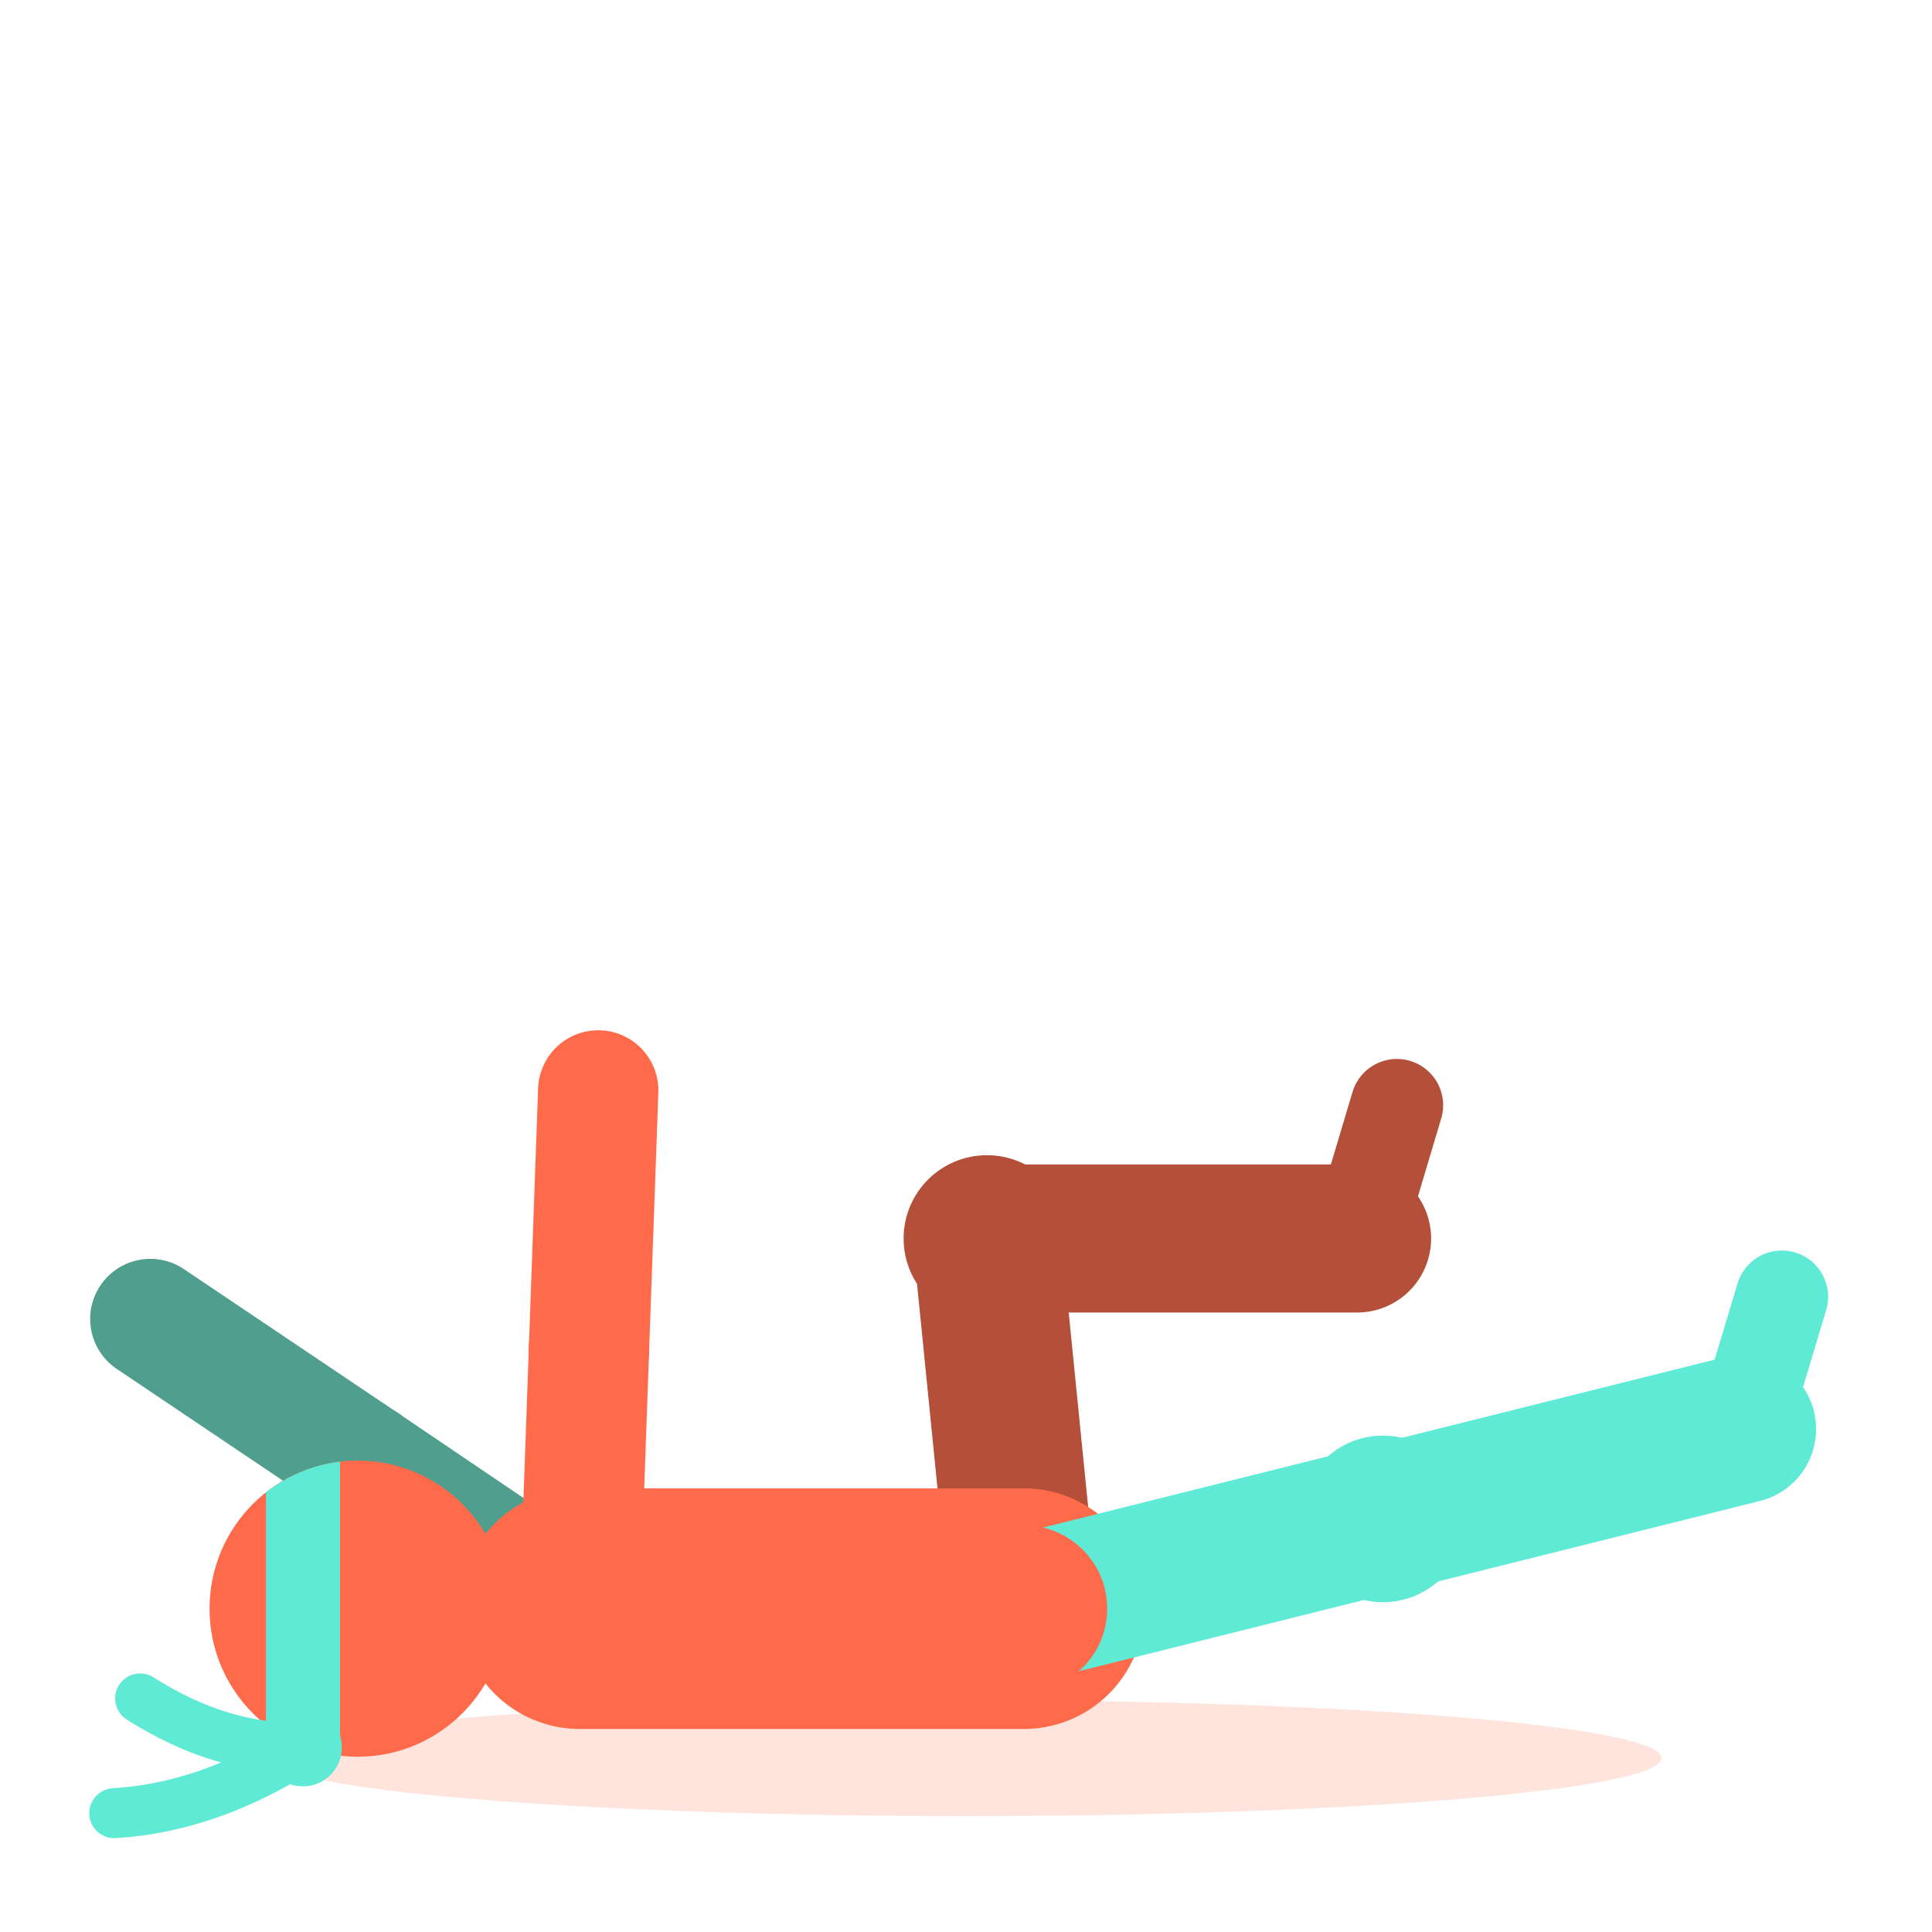
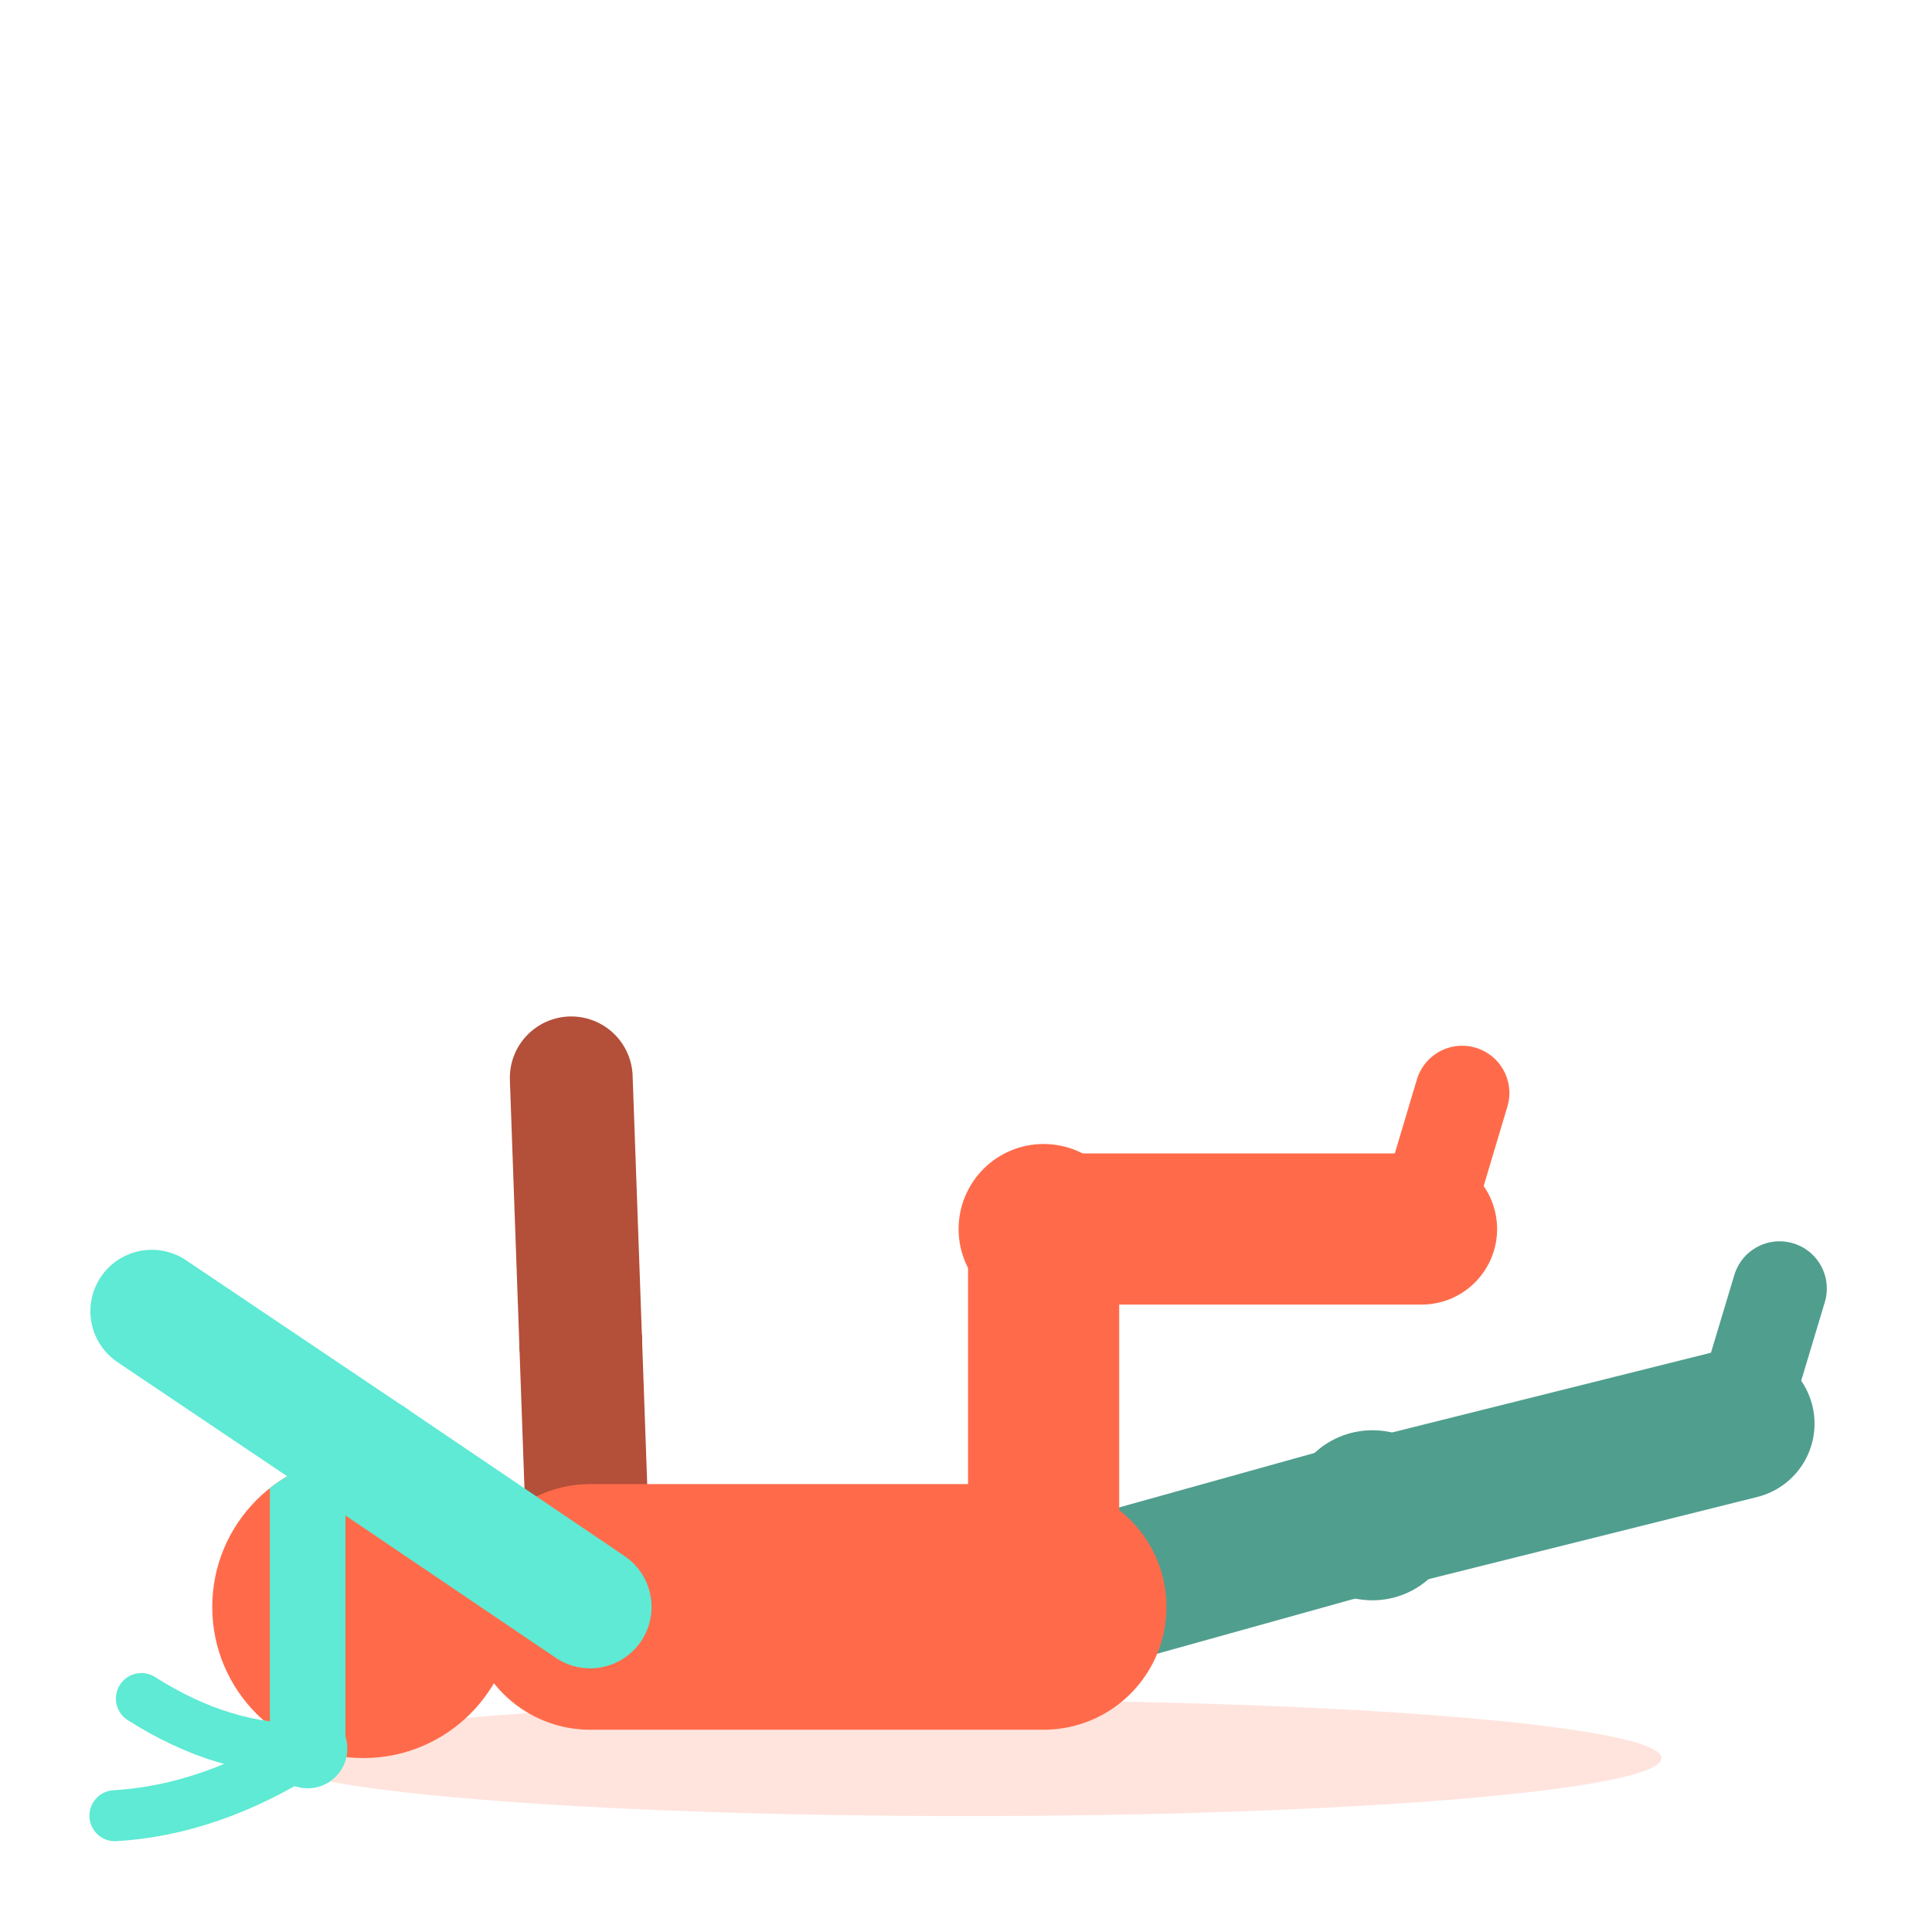
<svg xmlns="http://www.w3.org/2000/svg" viewBox="0 0 200 200" width="200" height="200">
  <ellipse cx="100" cy="182" rx="72" ry="6" fill="#FF6B4A" opacity="0.18" />
-   <g transform="translate(-1.3 7.5) scale(0.958)">
-     <line x1="112.0" y1="166.0" x2="108.0" y2="126.0" stroke="#B44F39" stroke-width="16" stroke-linecap="round" />
-     <line x1="108.0" y1="126.0" x2="148.0" y2="126.0" stroke="#B44F39" stroke-width="16" stroke-linecap="round" />
-     <line x1="148.0" y1="126.0" x2="152.3" y2="111.6" stroke="#B44F39" stroke-width="10" stroke-linecap="round" />
-     <circle cx="108.0" cy="126.0" r="9" fill="#B44F39" />
-     <line x1="64.0" y1="166.0" x2="40.8" y2="150.3" stroke="#509E8E" stroke-width="13" stroke-linecap="round" />
-     <line x1="40.8" y1="150.3" x2="17.6" y2="134.7" stroke="#509E8E" stroke-width="13" stroke-linecap="round" />
-     <circle cx="40.8" cy="150.3" r="6.5" fill="#509E8E" />
-     <circle cx="17.6" cy="134.7" r="6" fill="#509E8E" />
+   <g transform="translate(-1.5 4.0) scale(0.978)">
+     <line x1="112.0" y1="166.0" x2="146.8" y2="156.3" stroke="#509E8E" stroke-width="16" stroke-linecap="round" />
+     <line x1="146.8" y1="156.3" x2="185.6" y2="146.6" stroke="#509E8E" stroke-width="16" stroke-linecap="round" />
+     <line x1="185.6" y1="146.6" x2="189.9" y2="132.3" stroke="#509E8E" stroke-width="10" stroke-linecap="round" />
+     <circle cx="146.8" cy="156.3" r="9" fill="#509E8E" />
+     <line x1="64.0" y1="166.0" x2="63.0" y2="138.0" stroke="#B44F39" stroke-width="13" stroke-linecap="round" />
+     <line x1="63.0" y1="138.0" x2="62.0" y2="110.0" stroke="#B44F39" stroke-width="13" stroke-linecap="round" />
+     <circle cx="63.0" cy="138.0" r="6.5" fill="#B44F39" />
+     <circle cx="62.0" cy="110.0" r="6" fill="#B44F39" />
    <line x1="112.0" y1="166.0" x2="64.0" y2="166.0" stroke="#FF6B4A" stroke-width="26" stroke-linecap="round" />
    <circle cx="40.0" cy="166.0" r="16" fill="#FF6B4A" />
-     <line x1="112.0" y1="166.0" x2="150.8" y2="156.3" stroke="#5EEAD4" stroke-width="16" stroke-linecap="round" />
-     <line x1="150.8" y1="156.3" x2="189.6" y2="146.6" stroke="#5EEAD4" stroke-width="16" stroke-linecap="round" />
-     <line x1="189.6" y1="146.6" x2="193.9" y2="132.3" stroke="#5EEAD4" stroke-width="10" stroke-linecap="round" />
-     <circle cx="150.8" cy="156.3" r="9" fill="#5EEAD4" />
-     <line x1="64.0" y1="166.0" x2="65.0" y2="138.0" stroke="#FF6B4A" stroke-width="13" stroke-linecap="round" />
-     <line x1="65.0" y1="138.0" x2="66.0" y2="110.0" stroke="#FF6B4A" stroke-width="13" stroke-linecap="round" />
-     <circle cx="65.0" cy="138.0" r="6.5" fill="#FF6B4A" />
-     <circle cx="66.0" cy="110.0" r="6" fill="#FF6B4A" />
+     <line x1="112.0" y1="166.0" x2="112.0" y2="126.0" stroke="#FF6B4A" stroke-width="16" stroke-linecap="round" />
+     <line x1="112.0" y1="126.0" x2="152.0" y2="126.0" stroke="#FF6B4A" stroke-width="16" stroke-linecap="round" />
+     <line x1="152.0" y1="126.0" x2="156.3" y2="111.6" stroke="#FF6B4A" stroke-width="10" stroke-linecap="round" />
+     <circle cx="112.0" cy="126.0" r="9" fill="#FF6B4A" />
+     <line x1="64.0" y1="166.0" x2="40.8" y2="150.3" stroke="#5EEAD4" stroke-width="13" stroke-linecap="round" />
+     <line x1="40.8" y1="150.3" x2="17.6" y2="134.7" stroke="#5EEAD4" stroke-width="13" stroke-linecap="round" />
+     <circle cx="40.8" cy="150.3" r="6.5" fill="#5EEAD4" />
+     <circle cx="17.6" cy="134.7" r="6" fill="#5EEAD4" />
    <circle cx="112.0" cy="166.0" r="9" fill="#FF6B4A" />
    <clipPath id="hb">
      <circle cx="40.0" cy="166.0" r="16" />
    </clipPath>
    <g clip-path="url(#hb)">
      <rect x="23.0" y="156.1" width="34" height="8.0" fill="#5EEAD4" transform="rotate(-90.0 40.0 166.0)" />
    </g>
    <path d="M34.1,181.0 Q23.9,187.5 13.7,188.1" stroke="#5EEAD4" stroke-width="5.4" stroke-linecap="round" fill="none" />
    <path d="M34.1,181.0 Q25.3,181.3 16.5,175.7" stroke="#5EEAD4" stroke-width="5.4" stroke-linecap="round" fill="none" />
    <circle cx="34.1" cy="181.0" r="4.2" fill="#5EEAD4" />
  </g>
</svg>
